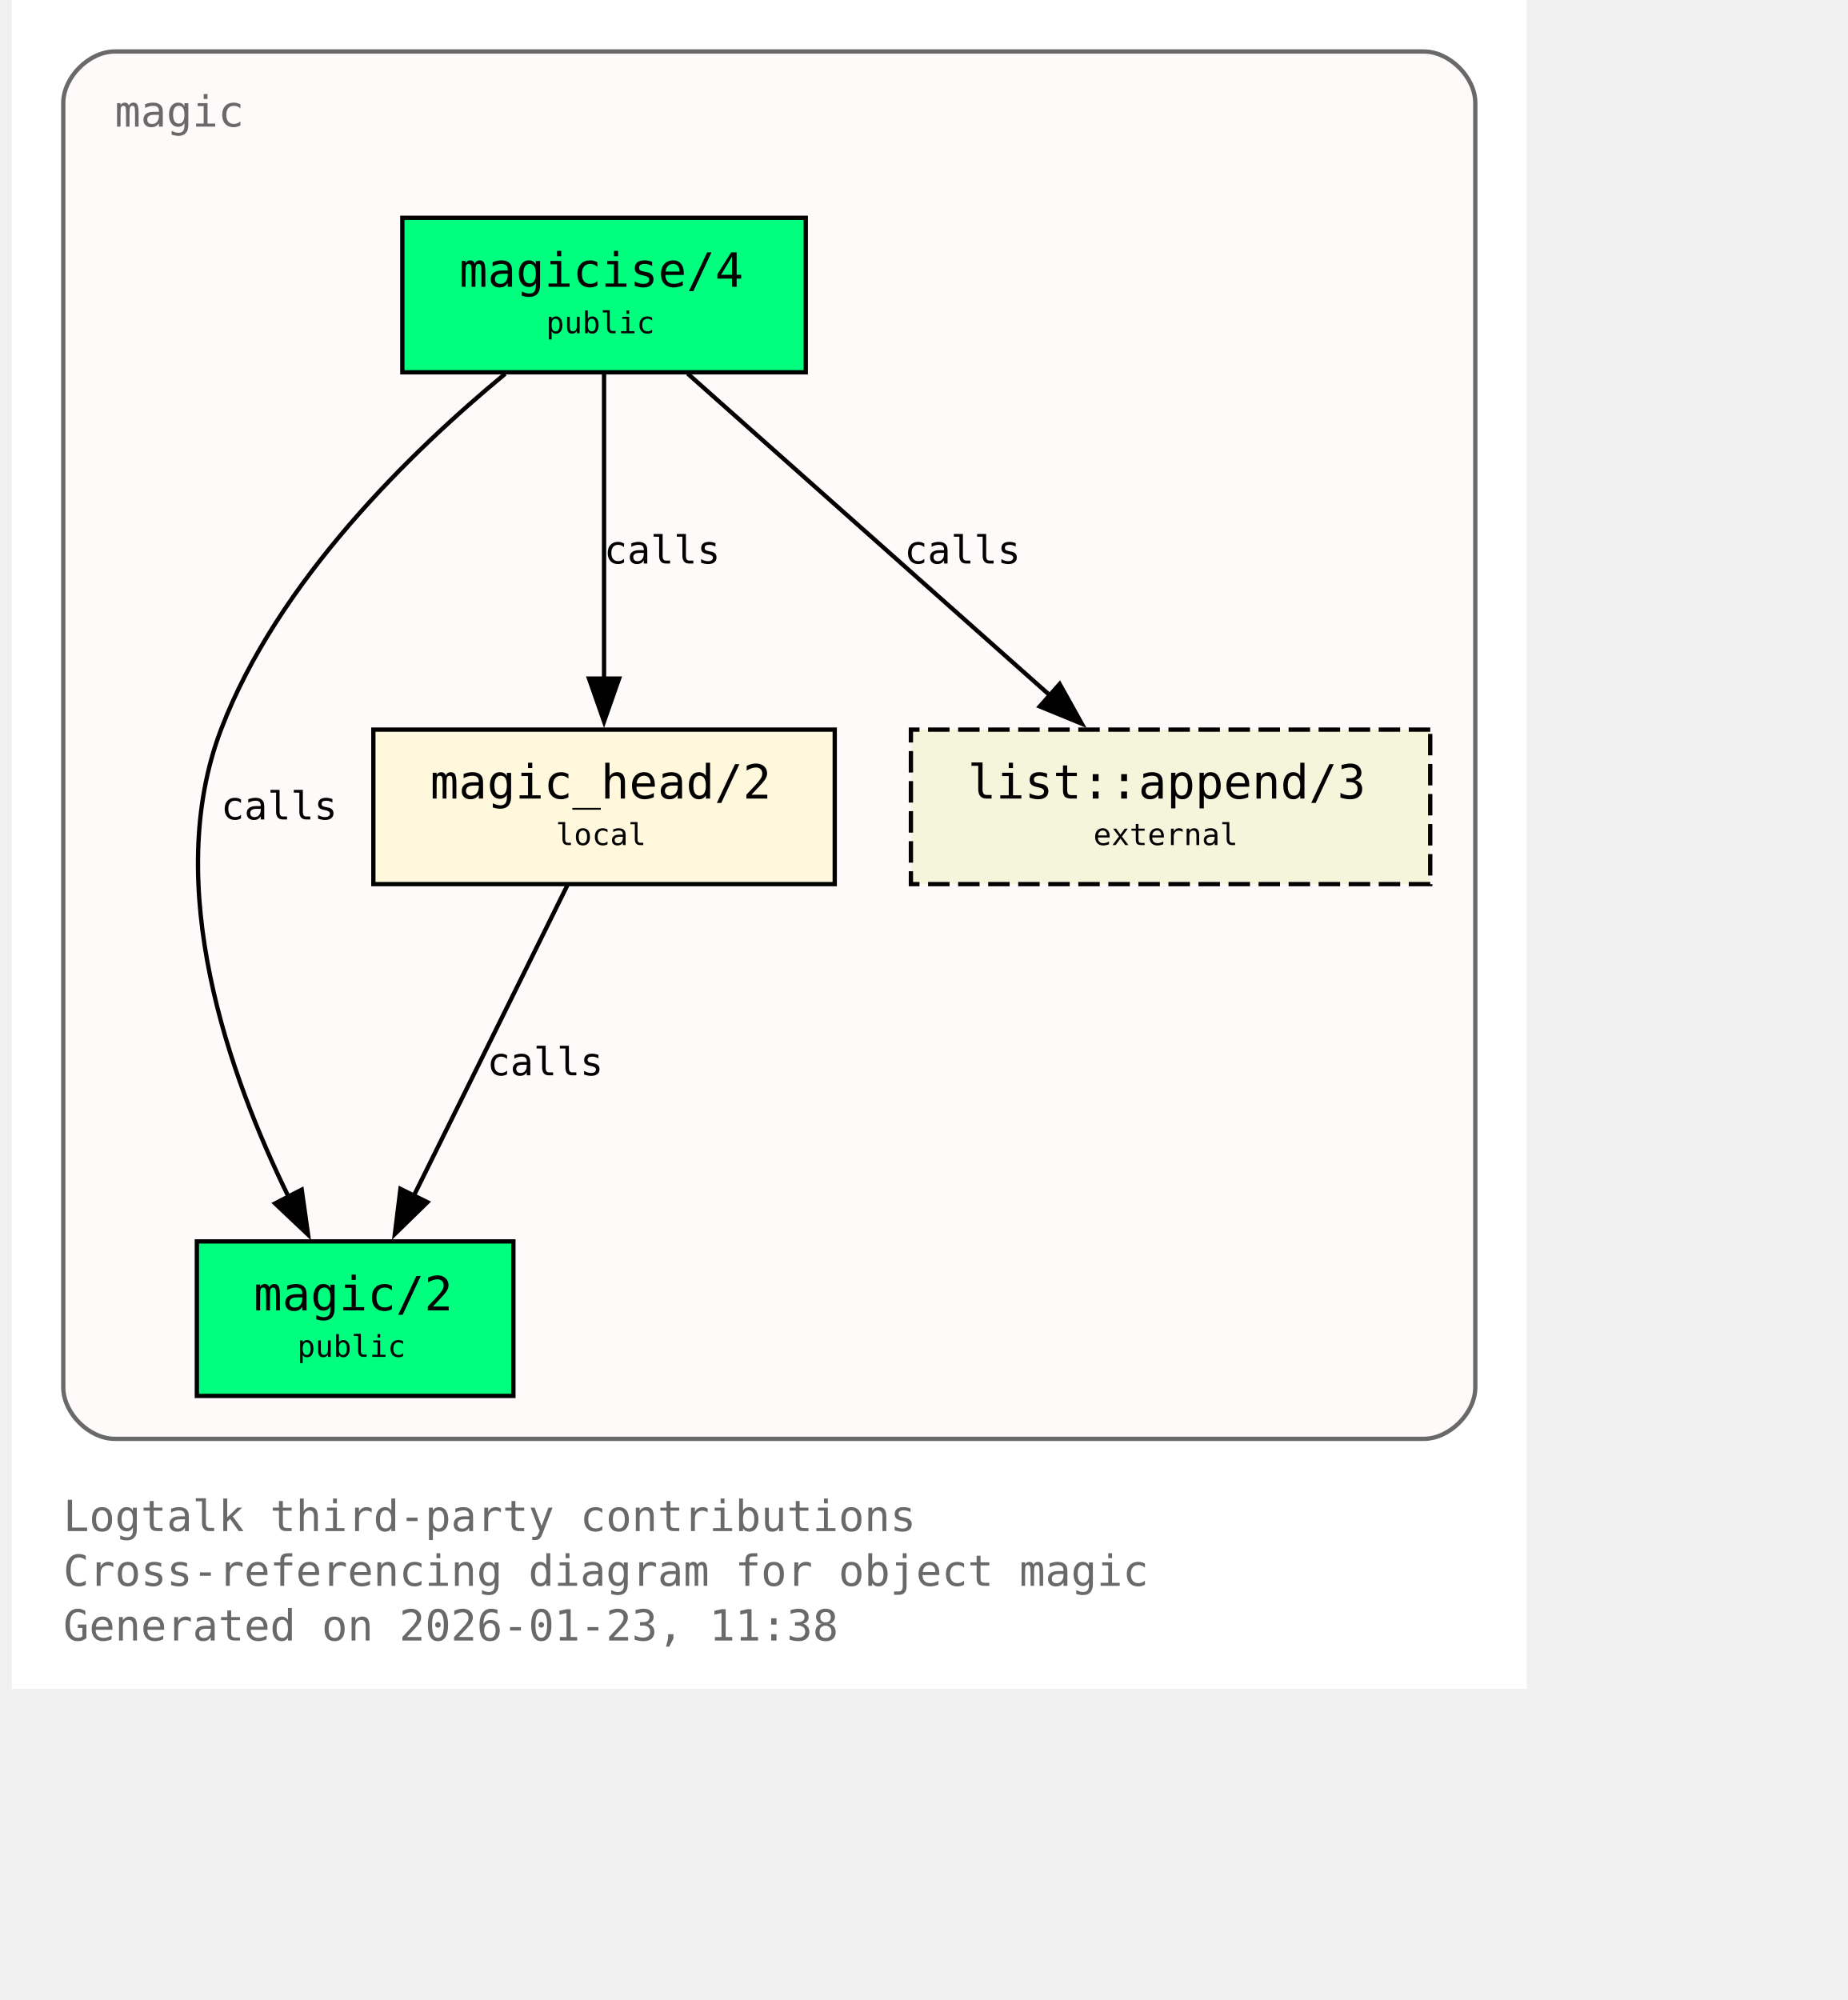
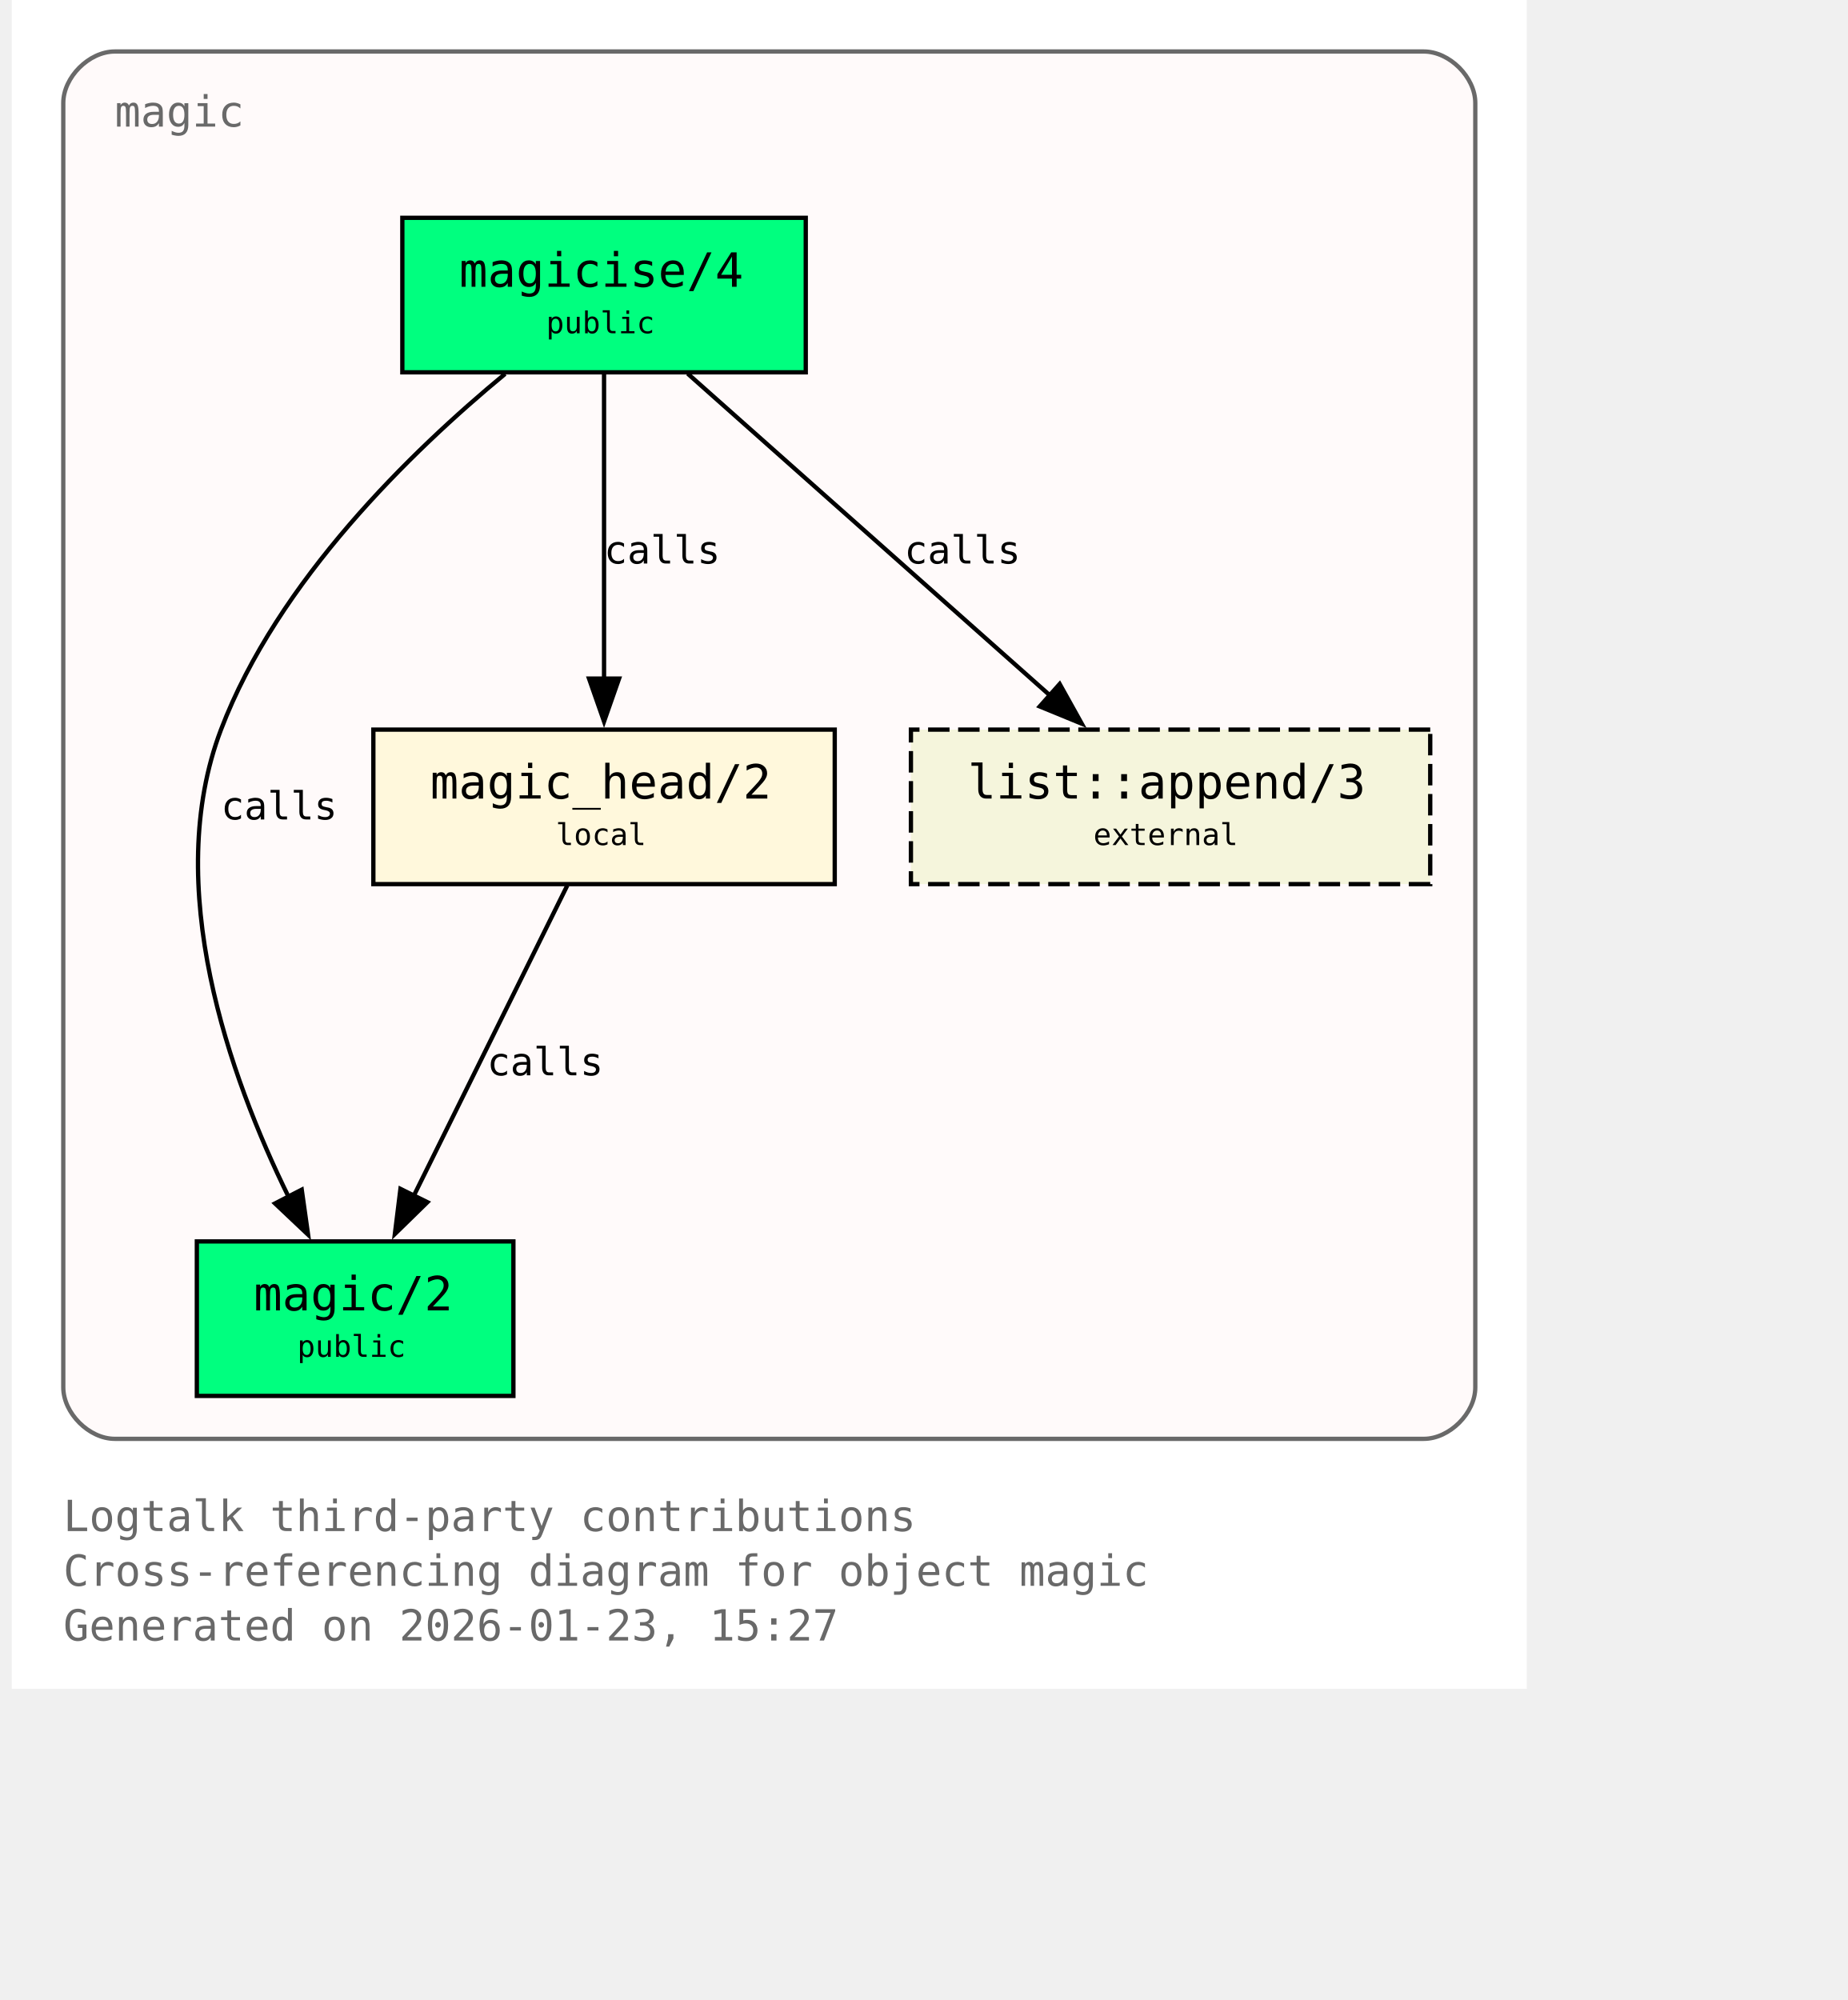
<svg xmlns="http://www.w3.org/2000/svg" xmlns:xlink="http://www.w3.org/1999/xlink" width="497pt" height="538pt" viewBox="72.00 72.00 425.00 466.00">
  <g id="graph0" class="graph" transform="scale(1 1) rotate(0) translate(76 461.5)">
    <polygon fill="white" stroke="none" points="-4,4 -4,-389.5 349,-389.5 349,4 -4,4" />
    <text xml:space="preserve" text-anchor="start" x="8" y="-32.75" font-family="Monospace" font-size="10.00" fill="dimgray">Logtalk third-party contributions</text>
    <text xml:space="preserve" text-anchor="start" x="8" y="-20" font-family="Monospace" font-size="10.00" fill="dimgray">Cross-referencing diagram for object magic</text>
-     <text xml:space="preserve" text-anchor="start" x="8" y="-7.25" font-family="Monospace" font-size="10.00" fill="dimgray">Generated on 2026-01-23, 11:38</text>
+     <text xml:space="preserve" text-anchor="start" x="8" y="-7.25" font-family="Monospace" font-size="10.00" fill="dimgray">Generated on 2026-01-23, 15:27</text>
    <g id="clust1" class="cluster">
      <g id="a_clust1">
        <a xlink:title="magic">
          <path fill="snow" stroke="dimgray" d="M20,-54.25C20,-54.25 325,-54.25 325,-54.25 331,-54.25 337,-60.25 337,-66.25 337,-66.25 337,-365.5 337,-365.5 337,-371.5 331,-377.5 325,-377.5 325,-377.5 20,-377.5 20,-377.5 14,-377.5 8,-371.5 8,-365.5 8,-365.5 8,-66.25 8,-66.25 8,-60.25 14,-54.25 20,-54.25" />
          <g id="a_clust1_0">
-             <a xlink:href="https://github.com/LogtalkDotOrg/logtalk3/tree/6a53f24ccfc4f6a58f2bef411a823ae17eacc037/contributions/verdi_neruda/magic.lgt#L35" xlink:title="https://github.com/LogtalkDotOrg/logtalk3/tree/6a53f24ccfc4f6a58f2bef411a823ae17eacc037/contributions/verdi_neruda/magic.lgt#L35">
+             <a xlink:href="https://github.com/LogtalkDotOrg/logtalk3/tree/09a2dfe053e002cc35834296dd43fb52d2b364fc/contributions/verdi_neruda/magic.lgt#L35" xlink:title="https://github.com/LogtalkDotOrg/logtalk3/tree/09a2dfe053e002cc35834296dd43fb52d2b364fc/contributions/verdi_neruda/magic.lgt#L35">
              <text xml:space="preserve" text-anchor="start" x="20" y="-360" font-family="Monospace" font-size="10.00" fill="dimgray">magic</text>
            </a>
          </g>
        </a>
      </g>
    </g>
    <g id="node1" class="node">
      <polygon fill="springgreen" stroke="black" points="181,-338.75 87,-338.75 87,-302.75 181,-302.75 181,-338.75" />
      <text xml:space="preserve" text-anchor="start" x="95" y="-323.45" font-family="Monospace" font-size="9.00"> </text>
      <g id="a_node1_1">
-         <a xlink:href="https://github.com/LogtalkDotOrg/logtalk3/tree/6a53f24ccfc4f6a58f2bef411a823ae17eacc037/contributions/verdi_neruda/magic.lgt#L44" xlink:title="https://github.com/LogtalkDotOrg/logtalk3/tree/6a53f24ccfc4f6a58f2bef411a823ae17eacc037/contributions/verdi_neruda/magic.lgt#L44">
+         <a xlink:href="https://github.com/LogtalkDotOrg/logtalk3/tree/09a2dfe053e002cc35834296dd43fb52d2b364fc/contributions/verdi_neruda/magic.lgt#L44" xlink:title="https://github.com/LogtalkDotOrg/logtalk3/tree/09a2dfe053e002cc35834296dd43fb52d2b364fc/contributions/verdi_neruda/magic.lgt#L44">
          <text xml:space="preserve" text-anchor="start" x="100.25" y="-322.68" font-family="Monospace" font-size="11.00">magicise/4</text>
        </a>
      </g>
      <text xml:space="preserve" text-anchor="start" x="167.75" y="-323.45" font-family="Monospace" font-size="9.00"> </text>
      <text xml:space="preserve" text-anchor="start" x="95" y="-311.07" font-family="Monospace" font-size="9.00"> </text>
      <text xml:space="preserve" text-anchor="start" x="120.5" y="-311.85" font-family="Monospace" font-size="7.00">public</text>
      <text xml:space="preserve" text-anchor="start" x="167.75" y="-311.07" font-family="Monospace" font-size="9.00"> </text>
    </g>
    <g id="node2" class="node">
      <polygon fill="springgreen" stroke="black" points="112.88,-100.25 39.12,-100.25 39.12,-64.25 112.88,-64.25 112.88,-100.25" />
      <text xml:space="preserve" text-anchor="start" x="47.12" y="-84.95" font-family="Monospace" font-size="9.00"> </text>
      <g id="a_node2_2">
-         <a xlink:href="https://github.com/LogtalkDotOrg/logtalk3/tree/6a53f24ccfc4f6a58f2bef411a823ae17eacc037/contributions/verdi_neruda/magic.lgt#L51" xlink:title="https://github.com/LogtalkDotOrg/logtalk3/tree/6a53f24ccfc4f6a58f2bef411a823ae17eacc037/contributions/verdi_neruda/magic.lgt#L51">
+         <a xlink:href="https://github.com/LogtalkDotOrg/logtalk3/tree/09a2dfe053e002cc35834296dd43fb52d2b364fc/contributions/verdi_neruda/magic.lgt#L51" xlink:title="https://github.com/LogtalkDotOrg/logtalk3/tree/09a2dfe053e002cc35834296dd43fb52d2b364fc/contributions/verdi_neruda/magic.lgt#L51">
          <text xml:space="preserve" text-anchor="start" x="52.38" y="-84.17" font-family="Monospace" font-size="11.00">magic/2</text>
        </a>
      </g>
      <text xml:space="preserve" text-anchor="start" x="99.62" y="-84.95" font-family="Monospace" font-size="9.00"> </text>
      <text xml:space="preserve" text-anchor="start" x="47.12" y="-72.58" font-family="Monospace" font-size="9.00"> </text>
      <text xml:space="preserve" text-anchor="start" x="62.5" y="-73.35" font-family="Monospace" font-size="7.00">public</text>
      <text xml:space="preserve" text-anchor="start" x="99.62" y="-72.58" font-family="Monospace" font-size="9.00"> </text>
    </g>
    <g id="edge1" class="edge">
      <g id="a_edge1">
-         <a xlink:href="https://github.com/LogtalkDotOrg/logtalk3/tree/6a53f24ccfc4f6a58f2bef411a823ae17eacc037/contributions/verdi_neruda/magic.lgt#L58" xlink:title="calls">
+         <a xlink:href="https://github.com/LogtalkDotOrg/logtalk3/tree/09a2dfe053e002cc35834296dd43fb52d2b364fc/contributions/verdi_neruda/magic.lgt#L58" xlink:title="calls">
          <path fill="none" stroke="black" d="M110.95,-302.39C89.17,-284.41 57.93,-254.13 44.75,-219.5 30.88,-183.06 46.73,-138.69 60.46,-110.7" />
          <polygon fill="black" stroke="black" points="63.56,-112.31 65.04,-101.82 57.34,-109.1 63.56,-112.31" />
        </a>
      </g>
      <g id="a_edge1-label">
-         <a xlink:href="https://github.com/LogtalkDotOrg/logtalk3/tree/6a53f24ccfc4f6a58f2bef411a823ae17eacc037/contributions/verdi_neruda/magic.lgt#L58" xlink:title="https://github.com/LogtalkDotOrg/logtalk3/tree/6a53f24ccfc4f6a58f2bef411a823ae17eacc037/contributions/verdi_neruda/magic.lgt#L58">
+         <a xlink:href="https://github.com/LogtalkDotOrg/logtalk3/tree/09a2dfe053e002cc35834296dd43fb52d2b364fc/contributions/verdi_neruda/magic.lgt#L58" xlink:title="https://github.com/LogtalkDotOrg/logtalk3/tree/09a2dfe053e002cc35834296dd43fb52d2b364fc/contributions/verdi_neruda/magic.lgt#L58">
          <text xml:space="preserve" text-anchor="start" x="44.75" y="-198.57" font-family="Monospace" font-size="9.00">calls</text>
        </a>
      </g>
    </g>
    <g id="node3" class="node">
      <polygon fill="cornsilk" stroke="black" points="187.75,-219.5 80.25,-219.5 80.25,-183.5 187.75,-183.5 187.75,-219.5" />
      <text xml:space="preserve" text-anchor="start" x="88.25" y="-204.2" font-family="Monospace" font-size="9.00"> </text>
      <g id="a_node3_3">
-         <a xlink:href="https://github.com/LogtalkDotOrg/logtalk3/tree/6a53f24ccfc4f6a58f2bef411a823ae17eacc037/contributions/verdi_neruda/magic.lgt#L66" xlink:title="https://github.com/LogtalkDotOrg/logtalk3/tree/6a53f24ccfc4f6a58f2bef411a823ae17eacc037/contributions/verdi_neruda/magic.lgt#L66">
+         <a xlink:href="https://github.com/LogtalkDotOrg/logtalk3/tree/09a2dfe053e002cc35834296dd43fb52d2b364fc/contributions/verdi_neruda/magic.lgt#L66" xlink:title="https://github.com/LogtalkDotOrg/logtalk3/tree/09a2dfe053e002cc35834296dd43fb52d2b364fc/contributions/verdi_neruda/magic.lgt#L66">
          <text xml:space="preserve" text-anchor="start" x="93.5" y="-203.43" font-family="Monospace" font-size="11.00">magic_head/2</text>
        </a>
      </g>
      <text xml:space="preserve" text-anchor="start" x="174.5" y="-204.2" font-family="Monospace" font-size="9.00"> </text>
      <text xml:space="preserve" text-anchor="start" x="88.25" y="-191.82" font-family="Monospace" font-size="9.00"> </text>
      <text xml:space="preserve" text-anchor="start" x="122.75" y="-192.6" font-family="Monospace" font-size="7.00">local</text>
      <text xml:space="preserve" text-anchor="start" x="174.5" y="-191.82" font-family="Monospace" font-size="9.00"> </text>
    </g>
    <g id="edge2" class="edge">
      <g id="a_edge2">
-         <a xlink:href="https://github.com/LogtalkDotOrg/logtalk3/tree/6a53f24ccfc4f6a58f2bef411a823ae17eacc037/contributions/verdi_neruda/magic.lgt#L60" xlink:title="calls">
+         <a xlink:href="https://github.com/LogtalkDotOrg/logtalk3/tree/09a2dfe053e002cc35834296dd43fb52d2b364fc/contributions/verdi_neruda/magic.lgt#L60" xlink:title="calls">
          <path fill="none" stroke="black" d="M134,-302.45C134,-283.75 134,-253.62 134,-231.33" />
          <polygon fill="black" stroke="black" points="137.5,-231.39 134,-221.39 130.5,-231.39 137.5,-231.39" />
        </a>
      </g>
      <g id="a_edge2-label">
-         <a xlink:href="https://github.com/LogtalkDotOrg/logtalk3/tree/6a53f24ccfc4f6a58f2bef411a823ae17eacc037/contributions/verdi_neruda/magic.lgt#L60" xlink:title="https://github.com/LogtalkDotOrg/logtalk3/tree/6a53f24ccfc4f6a58f2bef411a823ae17eacc037/contributions/verdi_neruda/magic.lgt#L60">
+         <a xlink:href="https://github.com/LogtalkDotOrg/logtalk3/tree/09a2dfe053e002cc35834296dd43fb52d2b364fc/contributions/verdi_neruda/magic.lgt#L60" xlink:title="https://github.com/LogtalkDotOrg/logtalk3/tree/09a2dfe053e002cc35834296dd43fb52d2b364fc/contributions/verdi_neruda/magic.lgt#L60">
          <text xml:space="preserve" text-anchor="start" x="134" y="-258.2" font-family="Monospace" font-size="9.00">calls</text>
        </a>
      </g>
    </g>
    <g id="node4" class="node">
      <polygon fill="beige" stroke="black" stroke-dasharray="5,2" points="326.5,-219.5 205.5,-219.5 205.5,-183.5 326.5,-183.5 326.5,-219.5" />
      <text xml:space="preserve" text-anchor="start" x="213.5" y="-204.2" font-family="Monospace" font-size="9.00"> </text>
      <g id="a_node4_4">
        <a xlink:href="https://logtalk.org/library/listp_0.html#append-3" xlink:title="https://logtalk.org/library/listp_0.html#append-3">
          <text xml:space="preserve" text-anchor="start" x="218.75" y="-203.43" font-family="Monospace" font-size="11.00">list::append/3</text>
        </a>
      </g>
      <text xml:space="preserve" text-anchor="start" x="313.25" y="-204.2" font-family="Monospace" font-size="9.00"> </text>
      <text xml:space="preserve" text-anchor="start" x="213.5" y="-191.82" font-family="Monospace" font-size="9.00"> </text>
      <text xml:space="preserve" text-anchor="start" x="248" y="-192.6" font-family="Monospace" font-size="7.00">external</text>
      <text xml:space="preserve" text-anchor="start" x="313.25" y="-191.82" font-family="Monospace" font-size="9.00"> </text>
    </g>
    <g id="edge4" class="edge">
      <g id="a_edge4">
-         <a xlink:href="https://github.com/LogtalkDotOrg/logtalk3/tree/6a53f24ccfc4f6a58f2bef411a823ae17eacc037/contributions/verdi_neruda/magic.lgt#L60" xlink:title="calls">
+         <a xlink:href="https://github.com/LogtalkDotOrg/logtalk3/tree/09a2dfe053e002cc35834296dd43fb52d2b364fc/contributions/verdi_neruda/magic.lgt#L60" xlink:title="calls">
          <path fill="none" stroke="black" d="M153.48,-302.45C175.8,-282.62 212.58,-249.95 237.98,-227.39" />
          <polygon fill="black" stroke="black" points="240.16,-230.13 245.31,-220.88 235.51,-224.9 240.16,-230.13" />
        </a>
      </g>
      <g id="a_edge4-label">
-         <a xlink:href="https://github.com/LogtalkDotOrg/logtalk3/tree/6a53f24ccfc4f6a58f2bef411a823ae17eacc037/contributions/verdi_neruda/magic.lgt#L60" xlink:title="https://github.com/LogtalkDotOrg/logtalk3/tree/6a53f24ccfc4f6a58f2bef411a823ae17eacc037/contributions/verdi_neruda/magic.lgt#L60">
+         <a xlink:href="https://github.com/LogtalkDotOrg/logtalk3/tree/09a2dfe053e002cc35834296dd43fb52d2b364fc/contributions/verdi_neruda/magic.lgt#L60" xlink:title="https://github.com/LogtalkDotOrg/logtalk3/tree/09a2dfe053e002cc35834296dd43fb52d2b364fc/contributions/verdi_neruda/magic.lgt#L60">
          <text xml:space="preserve" text-anchor="start" x="203.96" y="-258.2" font-family="Monospace" font-size="9.00">calls</text>
        </a>
      </g>
    </g>
    <g id="edge3" class="edge">
      <g id="a_edge3">
-         <a xlink:href="https://github.com/LogtalkDotOrg/logtalk3/tree/6a53f24ccfc4f6a58f2bef411a823ae17eacc037/contributions/verdi_neruda/magic.lgt#L69" xlink:title="calls">
+         <a xlink:href="https://github.com/LogtalkDotOrg/logtalk3/tree/09a2dfe053e002cc35834296dd43fb52d2b364fc/contributions/verdi_neruda/magic.lgt#L69" xlink:title="calls">
          <path fill="none" stroke="black" d="M125.44,-183.2C116.02,-164.15 100.73,-133.25 89.65,-110.85" />
          <polygon fill="black" stroke="black" points="92.84,-109.39 85.26,-101.98 86.56,-112.49 92.84,-109.39" />
        </a>
      </g>
      <g id="a_edge3-label">
-         <a xlink:href="https://github.com/LogtalkDotOrg/logtalk3/tree/6a53f24ccfc4f6a58f2bef411a823ae17eacc037/contributions/verdi_neruda/magic.lgt#L69" xlink:title="https://github.com/LogtalkDotOrg/logtalk3/tree/6a53f24ccfc4f6a58f2bef411a823ae17eacc037/contributions/verdi_neruda/magic.lgt#L69">
+         <a xlink:href="https://github.com/LogtalkDotOrg/logtalk3/tree/09a2dfe053e002cc35834296dd43fb52d2b364fc/contributions/verdi_neruda/magic.lgt#L69" xlink:title="https://github.com/LogtalkDotOrg/logtalk3/tree/09a2dfe053e002cc35834296dd43fb52d2b364fc/contributions/verdi_neruda/magic.lgt#L69">
          <text xml:space="preserve" text-anchor="start" x="106.74" y="-138.95" font-family="Monospace" font-size="9.00">calls</text>
        </a>
      </g>
    </g>
  </g>
</svg>
